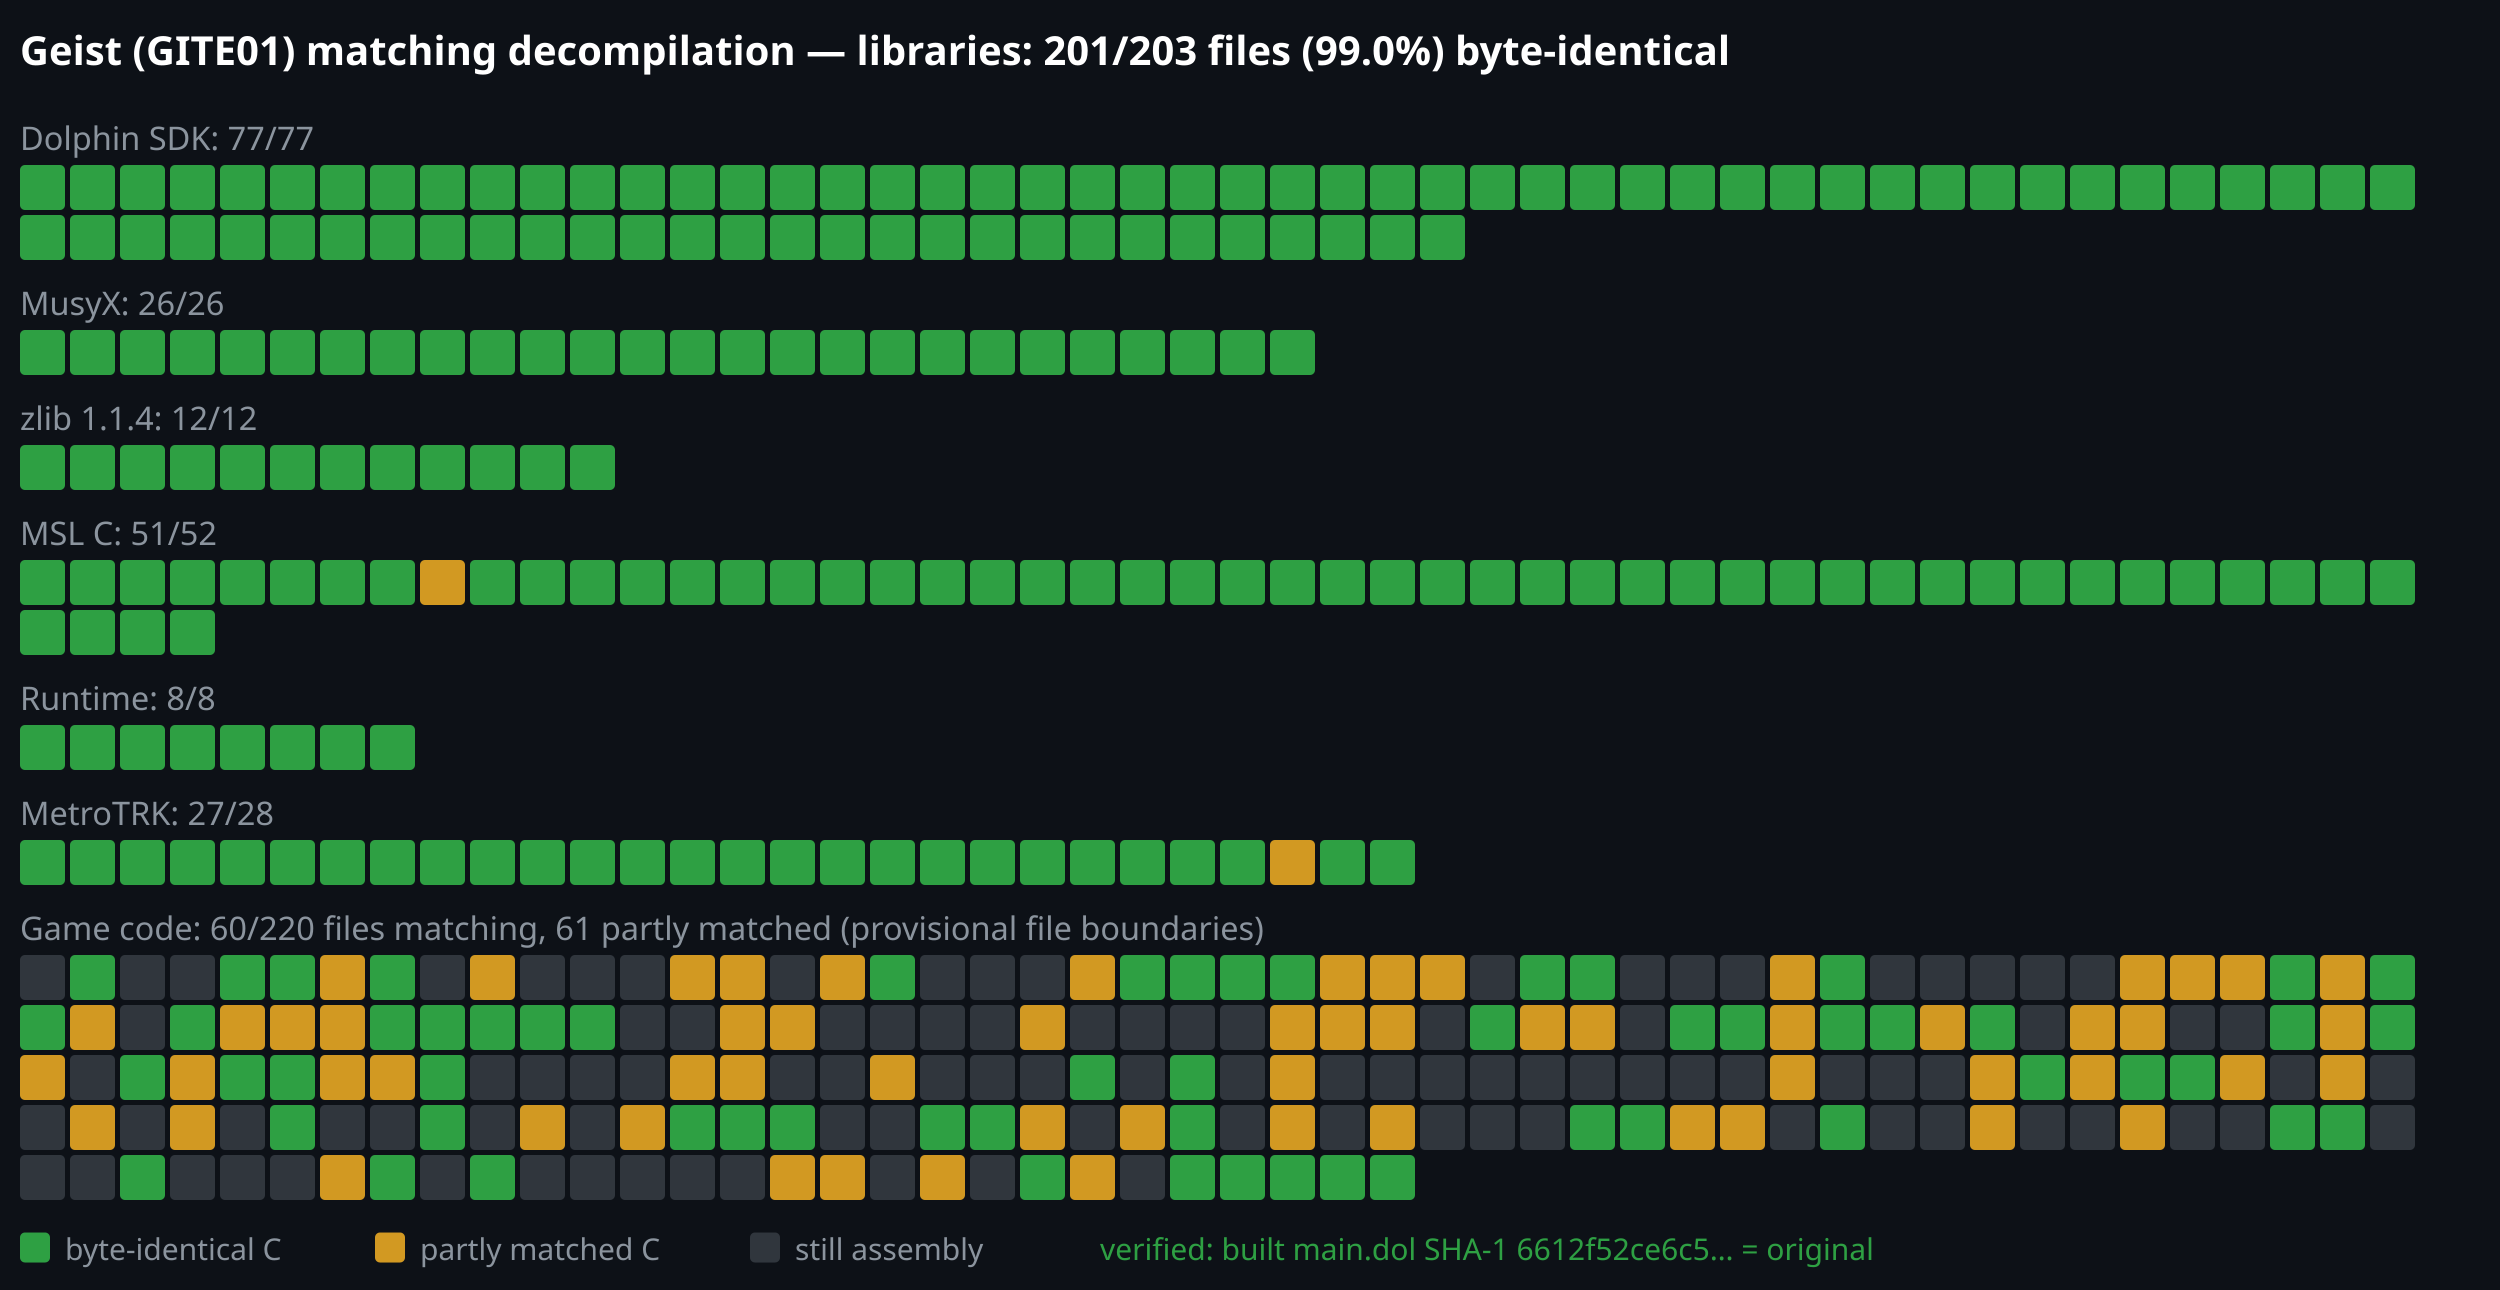
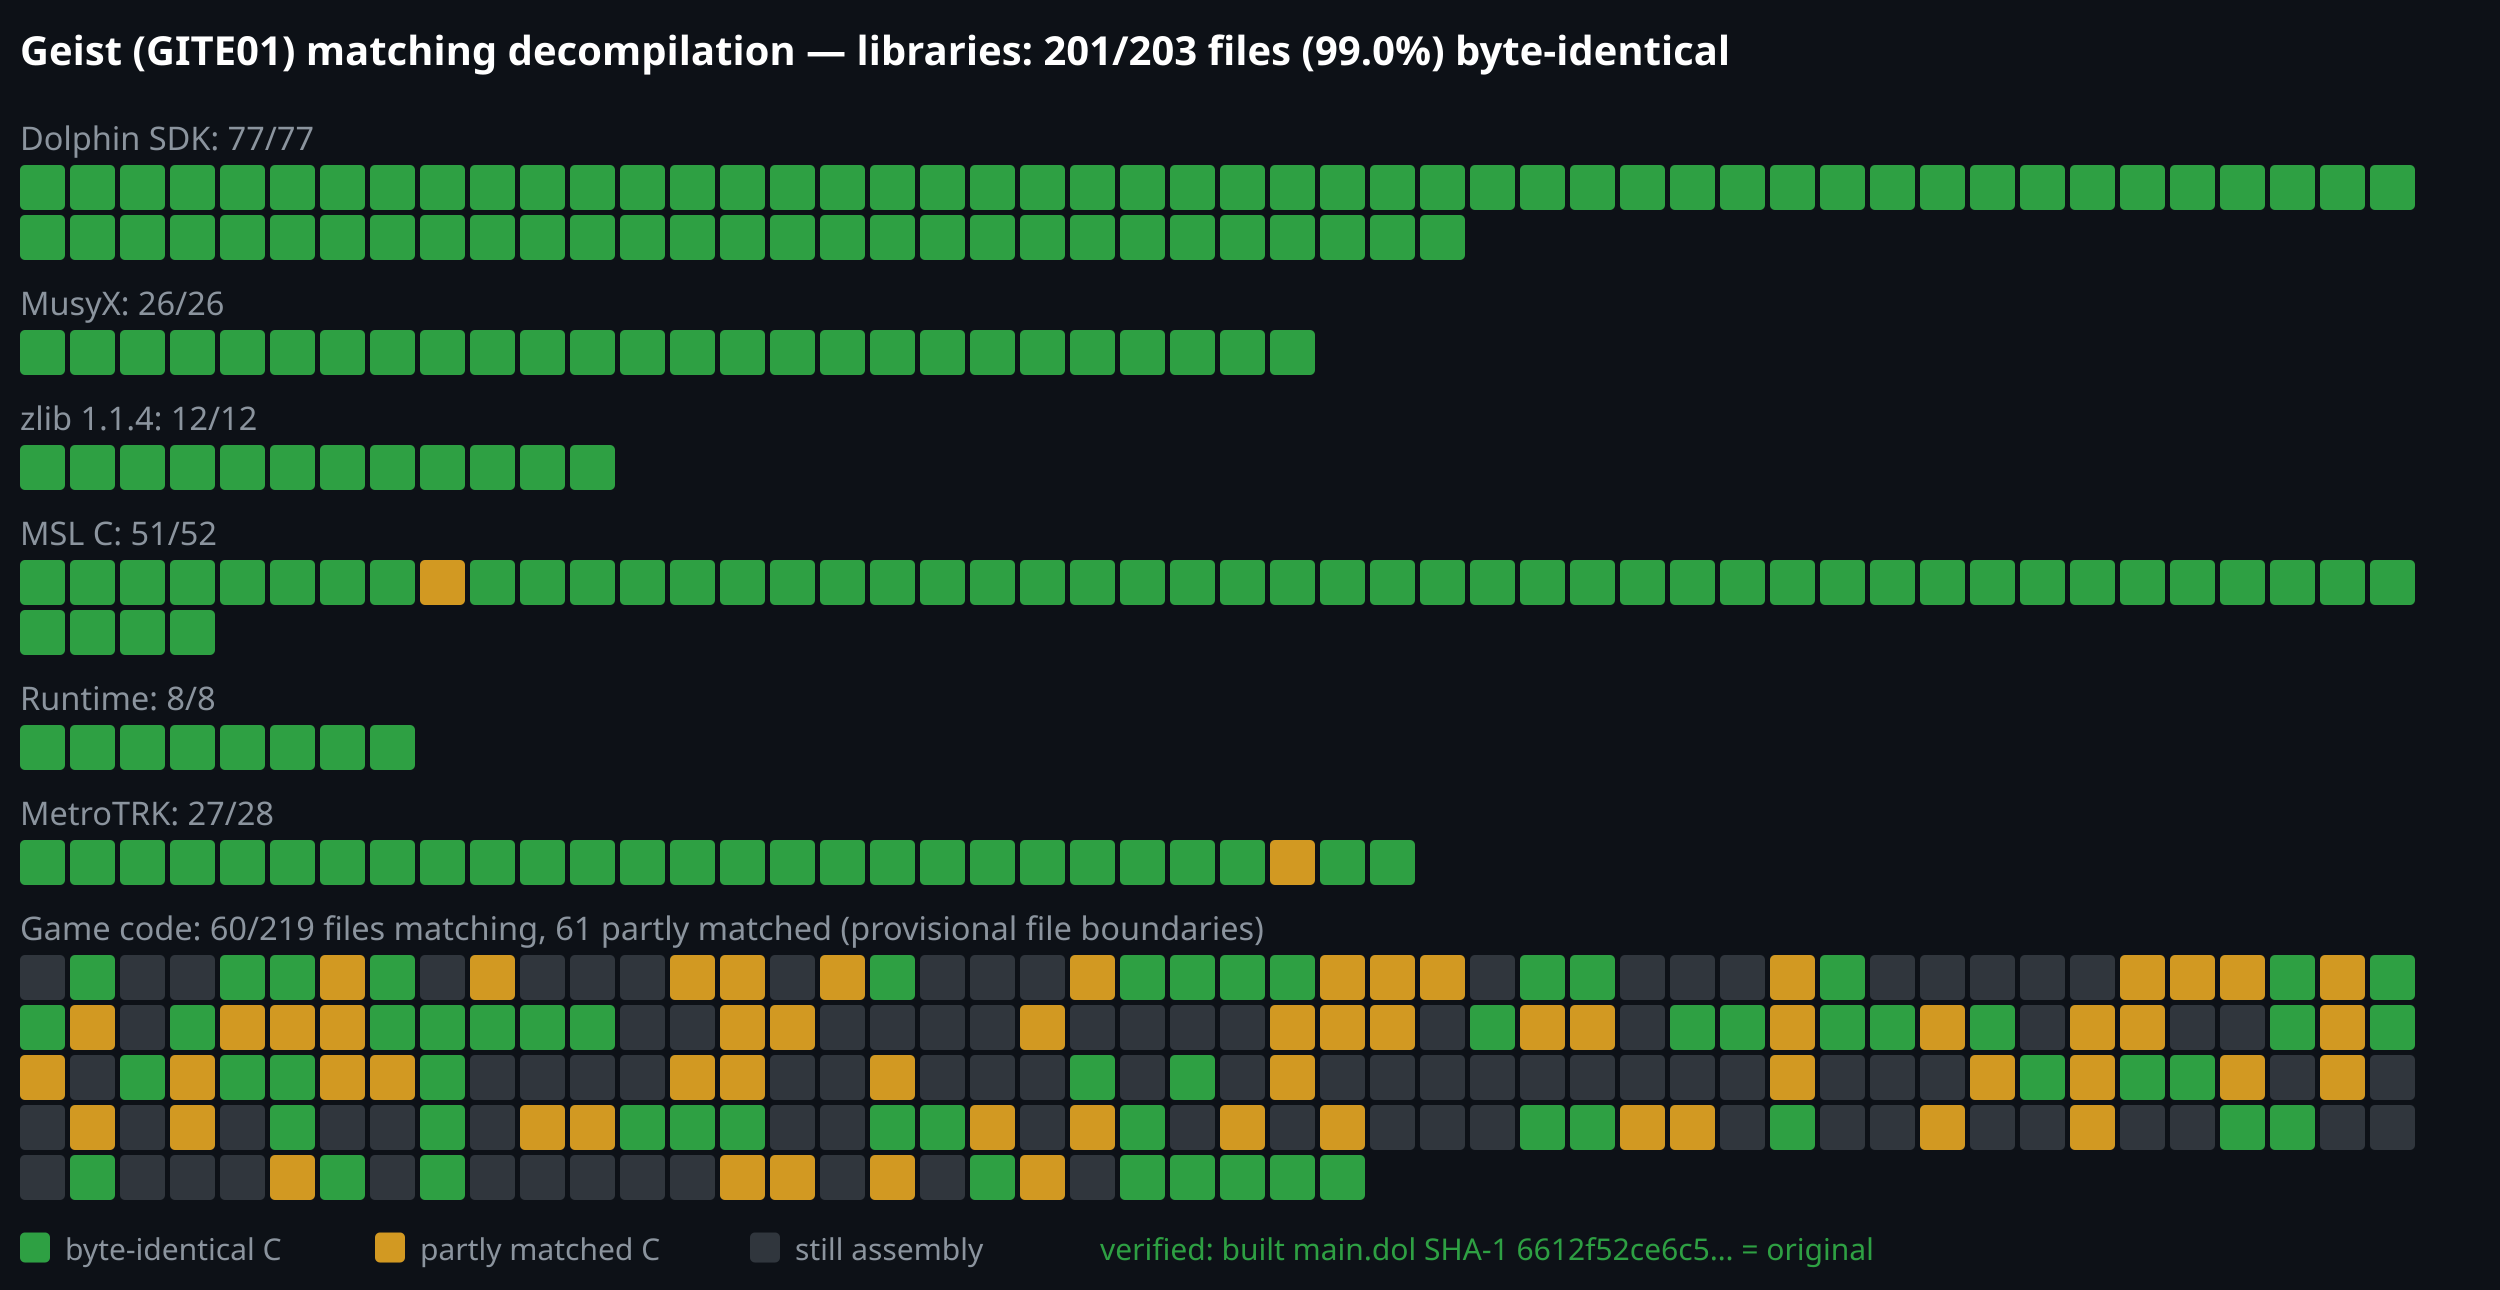
<svg xmlns="http://www.w3.org/2000/svg" viewBox="0 0 1000 516" width="1000" height="516">
  <rect width="1000" height="516" fill="#0d1117" />
  <text x="8" y="26" font-family="sans-serif" font-size="16" font-weight="bold" fill="#ffffff">Geist (GITE01) matching decompilation — libraries: 201/203 files (99.0%) byte-identical</text>
  <text x="8" y="60" font-family="sans-serif" font-size="13" font-weight="normal" fill="#8b949e">Dolphin SDK: 77/77</text>
  <rect x="8" y="66" width="18" height="18" rx="2" fill="#2ea043" />
  <rect x="28" y="66" width="18" height="18" rx="2" fill="#2ea043" />
  <rect x="48" y="66" width="18" height="18" rx="2" fill="#2ea043" />
  <rect x="68" y="66" width="18" height="18" rx="2" fill="#2ea043" />
  <rect x="88" y="66" width="18" height="18" rx="2" fill="#2ea043" />
  <rect x="108" y="66" width="18" height="18" rx="2" fill="#2ea043" />
  <rect x="128" y="66" width="18" height="18" rx="2" fill="#2ea043" />
  <rect x="148" y="66" width="18" height="18" rx="2" fill="#2ea043" />
  <rect x="168" y="66" width="18" height="18" rx="2" fill="#2ea043" />
  <rect x="188" y="66" width="18" height="18" rx="2" fill="#2ea043" />
  <rect x="208" y="66" width="18" height="18" rx="2" fill="#2ea043" />
  <rect x="228" y="66" width="18" height="18" rx="2" fill="#2ea043" />
  <rect x="248" y="66" width="18" height="18" rx="2" fill="#2ea043" />
  <rect x="268" y="66" width="18" height="18" rx="2" fill="#2ea043" />
  <rect x="288" y="66" width="18" height="18" rx="2" fill="#2ea043" />
  <rect x="308" y="66" width="18" height="18" rx="2" fill="#2ea043" />
  <rect x="328" y="66" width="18" height="18" rx="2" fill="#2ea043" />
  <rect x="348" y="66" width="18" height="18" rx="2" fill="#2ea043" />
  <rect x="368" y="66" width="18" height="18" rx="2" fill="#2ea043" />
  <rect x="388" y="66" width="18" height="18" rx="2" fill="#2ea043" />
  <rect x="408" y="66" width="18" height="18" rx="2" fill="#2ea043" />
  <rect x="428" y="66" width="18" height="18" rx="2" fill="#2ea043" />
  <rect x="448" y="66" width="18" height="18" rx="2" fill="#2ea043" />
  <rect x="468" y="66" width="18" height="18" rx="2" fill="#2ea043" />
  <rect x="488" y="66" width="18" height="18" rx="2" fill="#2ea043" />
  <rect x="508" y="66" width="18" height="18" rx="2" fill="#2ea043" />
  <rect x="528" y="66" width="18" height="18" rx="2" fill="#2ea043" />
  <rect x="548" y="66" width="18" height="18" rx="2" fill="#2ea043" />
  <rect x="568" y="66" width="18" height="18" rx="2" fill="#2ea043" />
  <rect x="588" y="66" width="18" height="18" rx="2" fill="#2ea043" />
  <rect x="608" y="66" width="18" height="18" rx="2" fill="#2ea043" />
  <rect x="628" y="66" width="18" height="18" rx="2" fill="#2ea043" />
  <rect x="648" y="66" width="18" height="18" rx="2" fill="#2ea043" />
  <rect x="668" y="66" width="18" height="18" rx="2" fill="#2ea043" />
  <rect x="688" y="66" width="18" height="18" rx="2" fill="#2ea043" />
  <rect x="708" y="66" width="18" height="18" rx="2" fill="#2ea043" />
  <rect x="728" y="66" width="18" height="18" rx="2" fill="#2ea043" />
  <rect x="748" y="66" width="18" height="18" rx="2" fill="#2ea043" />
  <rect x="768" y="66" width="18" height="18" rx="2" fill="#2ea043" />
  <rect x="788" y="66" width="18" height="18" rx="2" fill="#2ea043" />
  <rect x="808" y="66" width="18" height="18" rx="2" fill="#2ea043" />
  <rect x="828" y="66" width="18" height="18" rx="2" fill="#2ea043" />
  <rect x="848" y="66" width="18" height="18" rx="2" fill="#2ea043" />
  <rect x="868" y="66" width="18" height="18" rx="2" fill="#2ea043" />
  <rect x="888" y="66" width="18" height="18" rx="2" fill="#2ea043" />
  <rect x="908" y="66" width="18" height="18" rx="2" fill="#2ea043" />
  <rect x="928" y="66" width="18" height="18" rx="2" fill="#2ea043" />
  <rect x="948" y="66" width="18" height="18" rx="2" fill="#2ea043" />
  <rect x="8" y="86" width="18" height="18" rx="2" fill="#2ea043" />
  <rect x="28" y="86" width="18" height="18" rx="2" fill="#2ea043" />
  <rect x="48" y="86" width="18" height="18" rx="2" fill="#2ea043" />
  <rect x="68" y="86" width="18" height="18" rx="2" fill="#2ea043" />
  <rect x="88" y="86" width="18" height="18" rx="2" fill="#2ea043" />
  <rect x="108" y="86" width="18" height="18" rx="2" fill="#2ea043" />
  <rect x="128" y="86" width="18" height="18" rx="2" fill="#2ea043" />
  <rect x="148" y="86" width="18" height="18" rx="2" fill="#2ea043" />
  <rect x="168" y="86" width="18" height="18" rx="2" fill="#2ea043" />
  <rect x="188" y="86" width="18" height="18" rx="2" fill="#2ea043" />
  <rect x="208" y="86" width="18" height="18" rx="2" fill="#2ea043" />
  <rect x="228" y="86" width="18" height="18" rx="2" fill="#2ea043" />
  <rect x="248" y="86" width="18" height="18" rx="2" fill="#2ea043" />
  <rect x="268" y="86" width="18" height="18" rx="2" fill="#2ea043" />
  <rect x="288" y="86" width="18" height="18" rx="2" fill="#2ea043" />
  <rect x="308" y="86" width="18" height="18" rx="2" fill="#2ea043" />
  <rect x="328" y="86" width="18" height="18" rx="2" fill="#2ea043" />
  <rect x="348" y="86" width="18" height="18" rx="2" fill="#2ea043" />
  <rect x="368" y="86" width="18" height="18" rx="2" fill="#2ea043" />
  <rect x="388" y="86" width="18" height="18" rx="2" fill="#2ea043" />
  <rect x="408" y="86" width="18" height="18" rx="2" fill="#2ea043" />
  <rect x="428" y="86" width="18" height="18" rx="2" fill="#2ea043" />
  <rect x="448" y="86" width="18" height="18" rx="2" fill="#2ea043" />
  <rect x="468" y="86" width="18" height="18" rx="2" fill="#2ea043" />
  <rect x="488" y="86" width="18" height="18" rx="2" fill="#2ea043" />
  <rect x="508" y="86" width="18" height="18" rx="2" fill="#2ea043" />
  <rect x="528" y="86" width="18" height="18" rx="2" fill="#2ea043" />
  <rect x="548" y="86" width="18" height="18" rx="2" fill="#2ea043" />
  <rect x="568" y="86" width="18" height="18" rx="2" fill="#2ea043" />
  <text x="8" y="126" font-family="sans-serif" font-size="13" font-weight="normal" fill="#8b949e">MusyX: 26/26</text>
  <rect x="8" y="132" width="18" height="18" rx="2" fill="#2ea043" />
  <rect x="28" y="132" width="18" height="18" rx="2" fill="#2ea043" />
  <rect x="48" y="132" width="18" height="18" rx="2" fill="#2ea043" />
  <rect x="68" y="132" width="18" height="18" rx="2" fill="#2ea043" />
  <rect x="88" y="132" width="18" height="18" rx="2" fill="#2ea043" />
  <rect x="108" y="132" width="18" height="18" rx="2" fill="#2ea043" />
  <rect x="128" y="132" width="18" height="18" rx="2" fill="#2ea043" />
  <rect x="148" y="132" width="18" height="18" rx="2" fill="#2ea043" />
  <rect x="168" y="132" width="18" height="18" rx="2" fill="#2ea043" />
  <rect x="188" y="132" width="18" height="18" rx="2" fill="#2ea043" />
  <rect x="208" y="132" width="18" height="18" rx="2" fill="#2ea043" />
  <rect x="228" y="132" width="18" height="18" rx="2" fill="#2ea043" />
  <rect x="248" y="132" width="18" height="18" rx="2" fill="#2ea043" />
  <rect x="268" y="132" width="18" height="18" rx="2" fill="#2ea043" />
  <rect x="288" y="132" width="18" height="18" rx="2" fill="#2ea043" />
  <rect x="308" y="132" width="18" height="18" rx="2" fill="#2ea043" />
  <rect x="328" y="132" width="18" height="18" rx="2" fill="#2ea043" />
  <rect x="348" y="132" width="18" height="18" rx="2" fill="#2ea043" />
  <rect x="368" y="132" width="18" height="18" rx="2" fill="#2ea043" />
  <rect x="388" y="132" width="18" height="18" rx="2" fill="#2ea043" />
  <rect x="408" y="132" width="18" height="18" rx="2" fill="#2ea043" />
  <rect x="428" y="132" width="18" height="18" rx="2" fill="#2ea043" />
  <rect x="448" y="132" width="18" height="18" rx="2" fill="#2ea043" />
  <rect x="468" y="132" width="18" height="18" rx="2" fill="#2ea043" />
  <rect x="488" y="132" width="18" height="18" rx="2" fill="#2ea043" />
  <rect x="508" y="132" width="18" height="18" rx="2" fill="#2ea043" />
  <text x="8" y="172" font-family="sans-serif" font-size="13" font-weight="normal" fill="#8b949e">zlib 1.1.4: 12/12</text>
  <rect x="8" y="178" width="18" height="18" rx="2" fill="#2ea043" />
  <rect x="28" y="178" width="18" height="18" rx="2" fill="#2ea043" />
  <rect x="48" y="178" width="18" height="18" rx="2" fill="#2ea043" />
  <rect x="68" y="178" width="18" height="18" rx="2" fill="#2ea043" />
  <rect x="88" y="178" width="18" height="18" rx="2" fill="#2ea043" />
  <rect x="108" y="178" width="18" height="18" rx="2" fill="#2ea043" />
  <rect x="128" y="178" width="18" height="18" rx="2" fill="#2ea043" />
  <rect x="148" y="178" width="18" height="18" rx="2" fill="#2ea043" />
  <rect x="168" y="178" width="18" height="18" rx="2" fill="#2ea043" />
  <rect x="188" y="178" width="18" height="18" rx="2" fill="#2ea043" />
  <rect x="208" y="178" width="18" height="18" rx="2" fill="#2ea043" />
  <rect x="228" y="178" width="18" height="18" rx="2" fill="#2ea043" />
  <text x="8" y="218" font-family="sans-serif" font-size="13" font-weight="normal" fill="#8b949e">MSL C: 51/52</text>
  <rect x="8" y="224" width="18" height="18" rx="2" fill="#2ea043" />
  <rect x="28" y="224" width="18" height="18" rx="2" fill="#2ea043" />
  <rect x="48" y="224" width="18" height="18" rx="2" fill="#2ea043" />
  <rect x="68" y="224" width="18" height="18" rx="2" fill="#2ea043" />
  <rect x="88" y="224" width="18" height="18" rx="2" fill="#2ea043" />
  <rect x="108" y="224" width="18" height="18" rx="2" fill="#2ea043" />
  <rect x="128" y="224" width="18" height="18" rx="2" fill="#2ea043" />
  <rect x="148" y="224" width="18" height="18" rx="2" fill="#2ea043" />
  <rect x="168" y="224" width="18" height="18" rx="2" fill="#d29922" />
  <rect x="188" y="224" width="18" height="18" rx="2" fill="#2ea043" />
  <rect x="208" y="224" width="18" height="18" rx="2" fill="#2ea043" />
  <rect x="228" y="224" width="18" height="18" rx="2" fill="#2ea043" />
  <rect x="248" y="224" width="18" height="18" rx="2" fill="#2ea043" />
  <rect x="268" y="224" width="18" height="18" rx="2" fill="#2ea043" />
  <rect x="288" y="224" width="18" height="18" rx="2" fill="#2ea043" />
  <rect x="308" y="224" width="18" height="18" rx="2" fill="#2ea043" />
  <rect x="328" y="224" width="18" height="18" rx="2" fill="#2ea043" />
  <rect x="348" y="224" width="18" height="18" rx="2" fill="#2ea043" />
  <rect x="368" y="224" width="18" height="18" rx="2" fill="#2ea043" />
  <rect x="388" y="224" width="18" height="18" rx="2" fill="#2ea043" />
  <rect x="408" y="224" width="18" height="18" rx="2" fill="#2ea043" />
  <rect x="428" y="224" width="18" height="18" rx="2" fill="#2ea043" />
  <rect x="448" y="224" width="18" height="18" rx="2" fill="#2ea043" />
  <rect x="468" y="224" width="18" height="18" rx="2" fill="#2ea043" />
  <rect x="488" y="224" width="18" height="18" rx="2" fill="#2ea043" />
  <rect x="508" y="224" width="18" height="18" rx="2" fill="#2ea043" />
  <rect x="528" y="224" width="18" height="18" rx="2" fill="#2ea043" />
  <rect x="548" y="224" width="18" height="18" rx="2" fill="#2ea043" />
  <rect x="568" y="224" width="18" height="18" rx="2" fill="#2ea043" />
  <rect x="588" y="224" width="18" height="18" rx="2" fill="#2ea043" />
  <rect x="608" y="224" width="18" height="18" rx="2" fill="#2ea043" />
  <rect x="628" y="224" width="18" height="18" rx="2" fill="#2ea043" />
  <rect x="648" y="224" width="18" height="18" rx="2" fill="#2ea043" />
  <rect x="668" y="224" width="18" height="18" rx="2" fill="#2ea043" />
  <rect x="688" y="224" width="18" height="18" rx="2" fill="#2ea043" />
  <rect x="708" y="224" width="18" height="18" rx="2" fill="#2ea043" />
  <rect x="728" y="224" width="18" height="18" rx="2" fill="#2ea043" />
  <rect x="748" y="224" width="18" height="18" rx="2" fill="#2ea043" />
  <rect x="768" y="224" width="18" height="18" rx="2" fill="#2ea043" />
  <rect x="788" y="224" width="18" height="18" rx="2" fill="#2ea043" />
  <rect x="808" y="224" width="18" height="18" rx="2" fill="#2ea043" />
  <rect x="828" y="224" width="18" height="18" rx="2" fill="#2ea043" />
  <rect x="848" y="224" width="18" height="18" rx="2" fill="#2ea043" />
  <rect x="868" y="224" width="18" height="18" rx="2" fill="#2ea043" />
  <rect x="888" y="224" width="18" height="18" rx="2" fill="#2ea043" />
  <rect x="908" y="224" width="18" height="18" rx="2" fill="#2ea043" />
  <rect x="928" y="224" width="18" height="18" rx="2" fill="#2ea043" />
  <rect x="948" y="224" width="18" height="18" rx="2" fill="#2ea043" />
  <rect x="8" y="244" width="18" height="18" rx="2" fill="#2ea043" />
  <rect x="28" y="244" width="18" height="18" rx="2" fill="#2ea043" />
  <rect x="48" y="244" width="18" height="18" rx="2" fill="#2ea043" />
  <rect x="68" y="244" width="18" height="18" rx="2" fill="#2ea043" />
  <text x="8" y="284" font-family="sans-serif" font-size="13" font-weight="normal" fill="#8b949e">Runtime: 8/8</text>
  <rect x="8" y="290" width="18" height="18" rx="2" fill="#2ea043" />
  <rect x="28" y="290" width="18" height="18" rx="2" fill="#2ea043" />
  <rect x="48" y="290" width="18" height="18" rx="2" fill="#2ea043" />
  <rect x="68" y="290" width="18" height="18" rx="2" fill="#2ea043" />
  <rect x="88" y="290" width="18" height="18" rx="2" fill="#2ea043" />
  <rect x="108" y="290" width="18" height="18" rx="2" fill="#2ea043" />
  <rect x="128" y="290" width="18" height="18" rx="2" fill="#2ea043" />
  <rect x="148" y="290" width="18" height="18" rx="2" fill="#2ea043" />
  <text x="8" y="330" font-family="sans-serif" font-size="13" font-weight="normal" fill="#8b949e">MetroTRK: 27/28</text>
  <rect x="8" y="336" width="18" height="18" rx="2" fill="#2ea043" />
  <rect x="28" y="336" width="18" height="18" rx="2" fill="#2ea043" />
  <rect x="48" y="336" width="18" height="18" rx="2" fill="#2ea043" />
  <rect x="68" y="336" width="18" height="18" rx="2" fill="#2ea043" />
  <rect x="88" y="336" width="18" height="18" rx="2" fill="#2ea043" />
  <rect x="108" y="336" width="18" height="18" rx="2" fill="#2ea043" />
  <rect x="128" y="336" width="18" height="18" rx="2" fill="#2ea043" />
  <rect x="148" y="336" width="18" height="18" rx="2" fill="#2ea043" />
  <rect x="168" y="336" width="18" height="18" rx="2" fill="#2ea043" />
  <rect x="188" y="336" width="18" height="18" rx="2" fill="#2ea043" />
  <rect x="208" y="336" width="18" height="18" rx="2" fill="#2ea043" />
  <rect x="228" y="336" width="18" height="18" rx="2" fill="#2ea043" />
  <rect x="248" y="336" width="18" height="18" rx="2" fill="#2ea043" />
  <rect x="268" y="336" width="18" height="18" rx="2" fill="#2ea043" />
  <rect x="288" y="336" width="18" height="18" rx="2" fill="#2ea043" />
  <rect x="308" y="336" width="18" height="18" rx="2" fill="#2ea043" />
  <rect x="328" y="336" width="18" height="18" rx="2" fill="#2ea043" />
  <rect x="348" y="336" width="18" height="18" rx="2" fill="#2ea043" />
  <rect x="368" y="336" width="18" height="18" rx="2" fill="#2ea043" />
  <rect x="388" y="336" width="18" height="18" rx="2" fill="#2ea043" />
  <rect x="408" y="336" width="18" height="18" rx="2" fill="#2ea043" />
  <rect x="428" y="336" width="18" height="18" rx="2" fill="#2ea043" />
  <rect x="448" y="336" width="18" height="18" rx="2" fill="#2ea043" />
  <rect x="468" y="336" width="18" height="18" rx="2" fill="#2ea043" />
  <rect x="488" y="336" width="18" height="18" rx="2" fill="#2ea043" />
  <rect x="508" y="336" width="18" height="18" rx="2" fill="#d29922" />
  <rect x="528" y="336" width="18" height="18" rx="2" fill="#2ea043" />
  <rect x="548" y="336" width="18" height="18" rx="2" fill="#2ea043" />
-   <text x="8" y="376" font-family="sans-serif" font-size="13" font-weight="normal" fill="#8b949e">Game code: 60/220 files matching, 61 partly matched (provisional file boundaries)</text>
+   <text x="8" y="376" font-family="sans-serif" font-size="13" font-weight="normal" fill="#8b949e">Game code: 60/219 files matching, 61 partly matched (provisional file boundaries)</text>
  <rect x="8" y="382" width="18" height="18" rx="2" fill="#30363d" />
  <rect x="28" y="382" width="18" height="18" rx="2" fill="#2ea043" />
  <rect x="48" y="382" width="18" height="18" rx="2" fill="#30363d" />
  <rect x="68" y="382" width="18" height="18" rx="2" fill="#30363d" />
  <rect x="88" y="382" width="18" height="18" rx="2" fill="#2ea043" />
  <rect x="108" y="382" width="18" height="18" rx="2" fill="#2ea043" />
  <rect x="128" y="382" width="18" height="18" rx="2" fill="#d29922" />
  <rect x="148" y="382" width="18" height="18" rx="2" fill="#2ea043" />
  <rect x="168" y="382" width="18" height="18" rx="2" fill="#30363d" />
  <rect x="188" y="382" width="18" height="18" rx="2" fill="#d29922" />
  <rect x="208" y="382" width="18" height="18" rx="2" fill="#30363d" />
  <rect x="228" y="382" width="18" height="18" rx="2" fill="#30363d" />
  <rect x="248" y="382" width="18" height="18" rx="2" fill="#30363d" />
  <rect x="268" y="382" width="18" height="18" rx="2" fill="#d29922" />
  <rect x="288" y="382" width="18" height="18" rx="2" fill="#d29922" />
  <rect x="308" y="382" width="18" height="18" rx="2" fill="#30363d" />
  <rect x="328" y="382" width="18" height="18" rx="2" fill="#d29922" />
  <rect x="348" y="382" width="18" height="18" rx="2" fill="#2ea043" />
  <rect x="368" y="382" width="18" height="18" rx="2" fill="#30363d" />
  <rect x="388" y="382" width="18" height="18" rx="2" fill="#30363d" />
  <rect x="408" y="382" width="18" height="18" rx="2" fill="#30363d" />
  <rect x="428" y="382" width="18" height="18" rx="2" fill="#d29922" />
  <rect x="448" y="382" width="18" height="18" rx="2" fill="#2ea043" />
  <rect x="468" y="382" width="18" height="18" rx="2" fill="#2ea043" />
  <rect x="488" y="382" width="18" height="18" rx="2" fill="#2ea043" />
  <rect x="508" y="382" width="18" height="18" rx="2" fill="#2ea043" />
  <rect x="528" y="382" width="18" height="18" rx="2" fill="#d29922" />
  <rect x="548" y="382" width="18" height="18" rx="2" fill="#d29922" />
  <rect x="568" y="382" width="18" height="18" rx="2" fill="#d29922" />
  <rect x="588" y="382" width="18" height="18" rx="2" fill="#30363d" />
  <rect x="608" y="382" width="18" height="18" rx="2" fill="#2ea043" />
  <rect x="628" y="382" width="18" height="18" rx="2" fill="#2ea043" />
  <rect x="648" y="382" width="18" height="18" rx="2" fill="#30363d" />
  <rect x="668" y="382" width="18" height="18" rx="2" fill="#30363d" />
  <rect x="688" y="382" width="18" height="18" rx="2" fill="#30363d" />
  <rect x="708" y="382" width="18" height="18" rx="2" fill="#d29922" />
  <rect x="728" y="382" width="18" height="18" rx="2" fill="#2ea043" />
  <rect x="748" y="382" width="18" height="18" rx="2" fill="#30363d" />
  <rect x="768" y="382" width="18" height="18" rx="2" fill="#30363d" />
  <rect x="788" y="382" width="18" height="18" rx="2" fill="#30363d" />
  <rect x="808" y="382" width="18" height="18" rx="2" fill="#30363d" />
  <rect x="828" y="382" width="18" height="18" rx="2" fill="#30363d" />
  <rect x="848" y="382" width="18" height="18" rx="2" fill="#d29922" />
  <rect x="868" y="382" width="18" height="18" rx="2" fill="#d29922" />
  <rect x="888" y="382" width="18" height="18" rx="2" fill="#d29922" />
  <rect x="908" y="382" width="18" height="18" rx="2" fill="#2ea043" />
  <rect x="928" y="382" width="18" height="18" rx="2" fill="#d29922" />
  <rect x="948" y="382" width="18" height="18" rx="2" fill="#2ea043" />
  <rect x="8" y="402" width="18" height="18" rx="2" fill="#2ea043" />
  <rect x="28" y="402" width="18" height="18" rx="2" fill="#d29922" />
  <rect x="48" y="402" width="18" height="18" rx="2" fill="#30363d" />
  <rect x="68" y="402" width="18" height="18" rx="2" fill="#2ea043" />
  <rect x="88" y="402" width="18" height="18" rx="2" fill="#d29922" />
  <rect x="108" y="402" width="18" height="18" rx="2" fill="#d29922" />
  <rect x="128" y="402" width="18" height="18" rx="2" fill="#d29922" />
  <rect x="148" y="402" width="18" height="18" rx="2" fill="#2ea043" />
  <rect x="168" y="402" width="18" height="18" rx="2" fill="#2ea043" />
  <rect x="188" y="402" width="18" height="18" rx="2" fill="#2ea043" />
  <rect x="208" y="402" width="18" height="18" rx="2" fill="#2ea043" />
  <rect x="228" y="402" width="18" height="18" rx="2" fill="#2ea043" />
  <rect x="248" y="402" width="18" height="18" rx="2" fill="#30363d" />
  <rect x="268" y="402" width="18" height="18" rx="2" fill="#30363d" />
  <rect x="288" y="402" width="18" height="18" rx="2" fill="#d29922" />
  <rect x="308" y="402" width="18" height="18" rx="2" fill="#d29922" />
  <rect x="328" y="402" width="18" height="18" rx="2" fill="#30363d" />
  <rect x="348" y="402" width="18" height="18" rx="2" fill="#30363d" />
  <rect x="368" y="402" width="18" height="18" rx="2" fill="#30363d" />
  <rect x="388" y="402" width="18" height="18" rx="2" fill="#30363d" />
  <rect x="408" y="402" width="18" height="18" rx="2" fill="#d29922" />
  <rect x="428" y="402" width="18" height="18" rx="2" fill="#30363d" />
  <rect x="448" y="402" width="18" height="18" rx="2" fill="#30363d" />
  <rect x="468" y="402" width="18" height="18" rx="2" fill="#30363d" />
  <rect x="488" y="402" width="18" height="18" rx="2" fill="#30363d" />
  <rect x="508" y="402" width="18" height="18" rx="2" fill="#d29922" />
  <rect x="528" y="402" width="18" height="18" rx="2" fill="#d29922" />
  <rect x="548" y="402" width="18" height="18" rx="2" fill="#d29922" />
  <rect x="568" y="402" width="18" height="18" rx="2" fill="#30363d" />
  <rect x="588" y="402" width="18" height="18" rx="2" fill="#2ea043" />
  <rect x="608" y="402" width="18" height="18" rx="2" fill="#d29922" />
  <rect x="628" y="402" width="18" height="18" rx="2" fill="#d29922" />
  <rect x="648" y="402" width="18" height="18" rx="2" fill="#30363d" />
  <rect x="668" y="402" width="18" height="18" rx="2" fill="#2ea043" />
  <rect x="688" y="402" width="18" height="18" rx="2" fill="#2ea043" />
  <rect x="708" y="402" width="18" height="18" rx="2" fill="#d29922" />
  <rect x="728" y="402" width="18" height="18" rx="2" fill="#2ea043" />
  <rect x="748" y="402" width="18" height="18" rx="2" fill="#2ea043" />
  <rect x="768" y="402" width="18" height="18" rx="2" fill="#d29922" />
  <rect x="788" y="402" width="18" height="18" rx="2" fill="#2ea043" />
  <rect x="808" y="402" width="18" height="18" rx="2" fill="#30363d" />
  <rect x="828" y="402" width="18" height="18" rx="2" fill="#d29922" />
  <rect x="848" y="402" width="18" height="18" rx="2" fill="#d29922" />
  <rect x="868" y="402" width="18" height="18" rx="2" fill="#30363d" />
  <rect x="888" y="402" width="18" height="18" rx="2" fill="#30363d" />
  <rect x="908" y="402" width="18" height="18" rx="2" fill="#2ea043" />
  <rect x="928" y="402" width="18" height="18" rx="2" fill="#d29922" />
  <rect x="948" y="402" width="18" height="18" rx="2" fill="#2ea043" />
  <rect x="8" y="422" width="18" height="18" rx="2" fill="#d29922" />
  <rect x="28" y="422" width="18" height="18" rx="2" fill="#30363d" />
  <rect x="48" y="422" width="18" height="18" rx="2" fill="#2ea043" />
  <rect x="68" y="422" width="18" height="18" rx="2" fill="#d29922" />
  <rect x="88" y="422" width="18" height="18" rx="2" fill="#2ea043" />
  <rect x="108" y="422" width="18" height="18" rx="2" fill="#2ea043" />
  <rect x="128" y="422" width="18" height="18" rx="2" fill="#d29922" />
  <rect x="148" y="422" width="18" height="18" rx="2" fill="#d29922" />
  <rect x="168" y="422" width="18" height="18" rx="2" fill="#2ea043" />
  <rect x="188" y="422" width="18" height="18" rx="2" fill="#30363d" />
  <rect x="208" y="422" width="18" height="18" rx="2" fill="#30363d" />
  <rect x="228" y="422" width="18" height="18" rx="2" fill="#30363d" />
  <rect x="248" y="422" width="18" height="18" rx="2" fill="#30363d" />
  <rect x="268" y="422" width="18" height="18" rx="2" fill="#d29922" />
  <rect x="288" y="422" width="18" height="18" rx="2" fill="#d29922" />
  <rect x="308" y="422" width="18" height="18" rx="2" fill="#30363d" />
  <rect x="328" y="422" width="18" height="18" rx="2" fill="#30363d" />
  <rect x="348" y="422" width="18" height="18" rx="2" fill="#d29922" />
  <rect x="368" y="422" width="18" height="18" rx="2" fill="#30363d" />
  <rect x="388" y="422" width="18" height="18" rx="2" fill="#30363d" />
  <rect x="408" y="422" width="18" height="18" rx="2" fill="#30363d" />
  <rect x="428" y="422" width="18" height="18" rx="2" fill="#2ea043" />
  <rect x="448" y="422" width="18" height="18" rx="2" fill="#30363d" />
  <rect x="468" y="422" width="18" height="18" rx="2" fill="#2ea043" />
  <rect x="488" y="422" width="18" height="18" rx="2" fill="#30363d" />
  <rect x="508" y="422" width="18" height="18" rx="2" fill="#d29922" />
  <rect x="528" y="422" width="18" height="18" rx="2" fill="#30363d" />
  <rect x="548" y="422" width="18" height="18" rx="2" fill="#30363d" />
  <rect x="568" y="422" width="18" height="18" rx="2" fill="#30363d" />
  <rect x="588" y="422" width="18" height="18" rx="2" fill="#30363d" />
  <rect x="608" y="422" width="18" height="18" rx="2" fill="#30363d" />
  <rect x="628" y="422" width="18" height="18" rx="2" fill="#30363d" />
  <rect x="648" y="422" width="18" height="18" rx="2" fill="#30363d" />
  <rect x="668" y="422" width="18" height="18" rx="2" fill="#30363d" />
  <rect x="688" y="422" width="18" height="18" rx="2" fill="#30363d" />
  <rect x="708" y="422" width="18" height="18" rx="2" fill="#d29922" />
  <rect x="728" y="422" width="18" height="18" rx="2" fill="#30363d" />
  <rect x="748" y="422" width="18" height="18" rx="2" fill="#30363d" />
  <rect x="768" y="422" width="18" height="18" rx="2" fill="#30363d" />
  <rect x="788" y="422" width="18" height="18" rx="2" fill="#d29922" />
  <rect x="808" y="422" width="18" height="18" rx="2" fill="#2ea043" />
  <rect x="828" y="422" width="18" height="18" rx="2" fill="#d29922" />
  <rect x="848" y="422" width="18" height="18" rx="2" fill="#2ea043" />
  <rect x="868" y="422" width="18" height="18" rx="2" fill="#2ea043" />
  <rect x="888" y="422" width="18" height="18" rx="2" fill="#d29922" />
  <rect x="908" y="422" width="18" height="18" rx="2" fill="#30363d" />
  <rect x="928" y="422" width="18" height="18" rx="2" fill="#d29922" />
  <rect x="948" y="422" width="18" height="18" rx="2" fill="#30363d" />
  <rect x="8" y="442" width="18" height="18" rx="2" fill="#30363d" />
  <rect x="28" y="442" width="18" height="18" rx="2" fill="#d29922" />
  <rect x="48" y="442" width="18" height="18" rx="2" fill="#30363d" />
  <rect x="68" y="442" width="18" height="18" rx="2" fill="#d29922" />
  <rect x="88" y="442" width="18" height="18" rx="2" fill="#30363d" />
  <rect x="108" y="442" width="18" height="18" rx="2" fill="#2ea043" />
  <rect x="128" y="442" width="18" height="18" rx="2" fill="#30363d" />
  <rect x="148" y="442" width="18" height="18" rx="2" fill="#30363d" />
  <rect x="168" y="442" width="18" height="18" rx="2" fill="#2ea043" />
  <rect x="188" y="442" width="18" height="18" rx="2" fill="#30363d" />
  <rect x="208" y="442" width="18" height="18" rx="2" fill="#d29922" />
-   <rect x="228" y="442" width="18" height="18" rx="2" fill="#30363d" />
-   <rect x="248" y="442" width="18" height="18" rx="2" fill="#d29922" />
+   <rect x="228" y="442" width="18" height="18" rx="2" fill="#d29922" />
+   <rect x="248" y="442" width="18" height="18" rx="2" fill="#2ea043" />
  <rect x="268" y="442" width="18" height="18" rx="2" fill="#2ea043" />
  <rect x="288" y="442" width="18" height="18" rx="2" fill="#2ea043" />
-   <rect x="308" y="442" width="18" height="18" rx="2" fill="#2ea043" />
+   <rect x="308" y="442" width="18" height="18" rx="2" fill="#30363d" />
  <rect x="328" y="442" width="18" height="18" rx="2" fill="#30363d" />
-   <rect x="348" y="442" width="18" height="18" rx="2" fill="#30363d" />
+   <rect x="348" y="442" width="18" height="18" rx="2" fill="#2ea043" />
  <rect x="368" y="442" width="18" height="18" rx="2" fill="#2ea043" />
-   <rect x="388" y="442" width="18" height="18" rx="2" fill="#2ea043" />
-   <rect x="408" y="442" width="18" height="18" rx="2" fill="#d29922" />
-   <rect x="428" y="442" width="18" height="18" rx="2" fill="#30363d" />
-   <rect x="448" y="442" width="18" height="18" rx="2" fill="#d29922" />
-   <rect x="468" y="442" width="18" height="18" rx="2" fill="#2ea043" />
-   <rect x="488" y="442" width="18" height="18" rx="2" fill="#30363d" />
-   <rect x="508" y="442" width="18" height="18" rx="2" fill="#d29922" />
-   <rect x="528" y="442" width="18" height="18" rx="2" fill="#30363d" />
-   <rect x="548" y="442" width="18" height="18" rx="2" fill="#d29922" />
+   <rect x="388" y="442" width="18" height="18" rx="2" fill="#d29922" />
+   <rect x="408" y="442" width="18" height="18" rx="2" fill="#30363d" />
+   <rect x="428" y="442" width="18" height="18" rx="2" fill="#d29922" />
+   <rect x="448" y="442" width="18" height="18" rx="2" fill="#2ea043" />
+   <rect x="468" y="442" width="18" height="18" rx="2" fill="#30363d" />
+   <rect x="488" y="442" width="18" height="18" rx="2" fill="#d29922" />
+   <rect x="508" y="442" width="18" height="18" rx="2" fill="#30363d" />
+   <rect x="528" y="442" width="18" height="18" rx="2" fill="#d29922" />
+   <rect x="548" y="442" width="18" height="18" rx="2" fill="#30363d" />
  <rect x="568" y="442" width="18" height="18" rx="2" fill="#30363d" />
  <rect x="588" y="442" width="18" height="18" rx="2" fill="#30363d" />
-   <rect x="608" y="442" width="18" height="18" rx="2" fill="#30363d" />
+   <rect x="608" y="442" width="18" height="18" rx="2" fill="#2ea043" />
  <rect x="628" y="442" width="18" height="18" rx="2" fill="#2ea043" />
-   <rect x="648" y="442" width="18" height="18" rx="2" fill="#2ea043" />
+   <rect x="648" y="442" width="18" height="18" rx="2" fill="#d29922" />
  <rect x="668" y="442" width="18" height="18" rx="2" fill="#d29922" />
-   <rect x="688" y="442" width="18" height="18" rx="2" fill="#d29922" />
-   <rect x="708" y="442" width="18" height="18" rx="2" fill="#30363d" />
-   <rect x="728" y="442" width="18" height="18" rx="2" fill="#2ea043" />
+   <rect x="688" y="442" width="18" height="18" rx="2" fill="#30363d" />
+   <rect x="708" y="442" width="18" height="18" rx="2" fill="#2ea043" />
+   <rect x="728" y="442" width="18" height="18" rx="2" fill="#30363d" />
  <rect x="748" y="442" width="18" height="18" rx="2" fill="#30363d" />
-   <rect x="768" y="442" width="18" height="18" rx="2" fill="#30363d" />
-   <rect x="788" y="442" width="18" height="18" rx="2" fill="#d29922" />
+   <rect x="768" y="442" width="18" height="18" rx="2" fill="#d29922" />
+   <rect x="788" y="442" width="18" height="18" rx="2" fill="#30363d" />
  <rect x="808" y="442" width="18" height="18" rx="2" fill="#30363d" />
-   <rect x="828" y="442" width="18" height="18" rx="2" fill="#30363d" />
-   <rect x="848" y="442" width="18" height="18" rx="2" fill="#d29922" />
+   <rect x="828" y="442" width="18" height="18" rx="2" fill="#d29922" />
+   <rect x="848" y="442" width="18" height="18" rx="2" fill="#30363d" />
  <rect x="868" y="442" width="18" height="18" rx="2" fill="#30363d" />
-   <rect x="888" y="442" width="18" height="18" rx="2" fill="#30363d" />
+   <rect x="888" y="442" width="18" height="18" rx="2" fill="#2ea043" />
  <rect x="908" y="442" width="18" height="18" rx="2" fill="#2ea043" />
-   <rect x="928" y="442" width="18" height="18" rx="2" fill="#2ea043" />
+   <rect x="928" y="442" width="18" height="18" rx="2" fill="#30363d" />
  <rect x="948" y="442" width="18" height="18" rx="2" fill="#30363d" />
  <rect x="8" y="462" width="18" height="18" rx="2" fill="#30363d" />
-   <rect x="28" y="462" width="18" height="18" rx="2" fill="#30363d" />
-   <rect x="48" y="462" width="18" height="18" rx="2" fill="#2ea043" />
+   <rect x="28" y="462" width="18" height="18" rx="2" fill="#2ea043" />
+   <rect x="48" y="462" width="18" height="18" rx="2" fill="#30363d" />
  <rect x="68" y="462" width="18" height="18" rx="2" fill="#30363d" />
  <rect x="88" y="462" width="18" height="18" rx="2" fill="#30363d" />
-   <rect x="108" y="462" width="18" height="18" rx="2" fill="#30363d" />
-   <rect x="128" y="462" width="18" height="18" rx="2" fill="#d29922" />
-   <rect x="148" y="462" width="18" height="18" rx="2" fill="#2ea043" />
-   <rect x="168" y="462" width="18" height="18" rx="2" fill="#30363d" />
-   <rect x="188" y="462" width="18" height="18" rx="2" fill="#2ea043" />
+   <rect x="108" y="462" width="18" height="18" rx="2" fill="#d29922" />
+   <rect x="128" y="462" width="18" height="18" rx="2" fill="#2ea043" />
+   <rect x="148" y="462" width="18" height="18" rx="2" fill="#30363d" />
+   <rect x="168" y="462" width="18" height="18" rx="2" fill="#2ea043" />
+   <rect x="188" y="462" width="18" height="18" rx="2" fill="#30363d" />
  <rect x="208" y="462" width="18" height="18" rx="2" fill="#30363d" />
  <rect x="228" y="462" width="18" height="18" rx="2" fill="#30363d" />
  <rect x="248" y="462" width="18" height="18" rx="2" fill="#30363d" />
  <rect x="268" y="462" width="18" height="18" rx="2" fill="#30363d" />
-   <rect x="288" y="462" width="18" height="18" rx="2" fill="#30363d" />
+   <rect x="288" y="462" width="18" height="18" rx="2" fill="#d29922" />
  <rect x="308" y="462" width="18" height="18" rx="2" fill="#d29922" />
-   <rect x="328" y="462" width="18" height="18" rx="2" fill="#d29922" />
-   <rect x="348" y="462" width="18" height="18" rx="2" fill="#30363d" />
-   <rect x="368" y="462" width="18" height="18" rx="2" fill="#d29922" />
-   <rect x="388" y="462" width="18" height="18" rx="2" fill="#30363d" />
-   <rect x="408" y="462" width="18" height="18" rx="2" fill="#2ea043" />
-   <rect x="428" y="462" width="18" height="18" rx="2" fill="#d29922" />
-   <rect x="448" y="462" width="18" height="18" rx="2" fill="#30363d" />
+   <rect x="328" y="462" width="18" height="18" rx="2" fill="#30363d" />
+   <rect x="348" y="462" width="18" height="18" rx="2" fill="#d29922" />
+   <rect x="368" y="462" width="18" height="18" rx="2" fill="#30363d" />
+   <rect x="388" y="462" width="18" height="18" rx="2" fill="#2ea043" />
+   <rect x="408" y="462" width="18" height="18" rx="2" fill="#d29922" />
+   <rect x="428" y="462" width="18" height="18" rx="2" fill="#30363d" />
+   <rect x="448" y="462" width="18" height="18" rx="2" fill="#2ea043" />
  <rect x="468" y="462" width="18" height="18" rx="2" fill="#2ea043" />
  <rect x="488" y="462" width="18" height="18" rx="2" fill="#2ea043" />
  <rect x="508" y="462" width="18" height="18" rx="2" fill="#2ea043" />
  <rect x="528" y="462" width="18" height="18" rx="2" fill="#2ea043" />
-   <rect x="548" y="462" width="18" height="18" rx="2" fill="#2ea043" />
  <rect x="8" y="493" width="12" height="12" rx="2" fill="#2ea043" />
  <text x="26" y="504" font-family="sans-serif" font-size="12" font-weight="normal" fill="#8b949e">byte-identical C</text>
  <rect x="150" y="493" width="12" height="12" rx="2" fill="#d29922" />
  <text x="168" y="504" font-family="sans-serif" font-size="12" font-weight="normal" fill="#8b949e">partly matched C</text>
  <rect x="300" y="493" width="12" height="12" rx="2" fill="#30363d" />
  <text x="318" y="504" font-family="sans-serif" font-size="12" font-weight="normal" fill="#8b949e">still assembly</text>
  <text x="440" y="504" font-family="sans-serif" font-size="12" font-weight="normal" fill="#2ea043">verified: built main.dol SHA-1 6612f52ce6c5… = original</text>
</svg>
